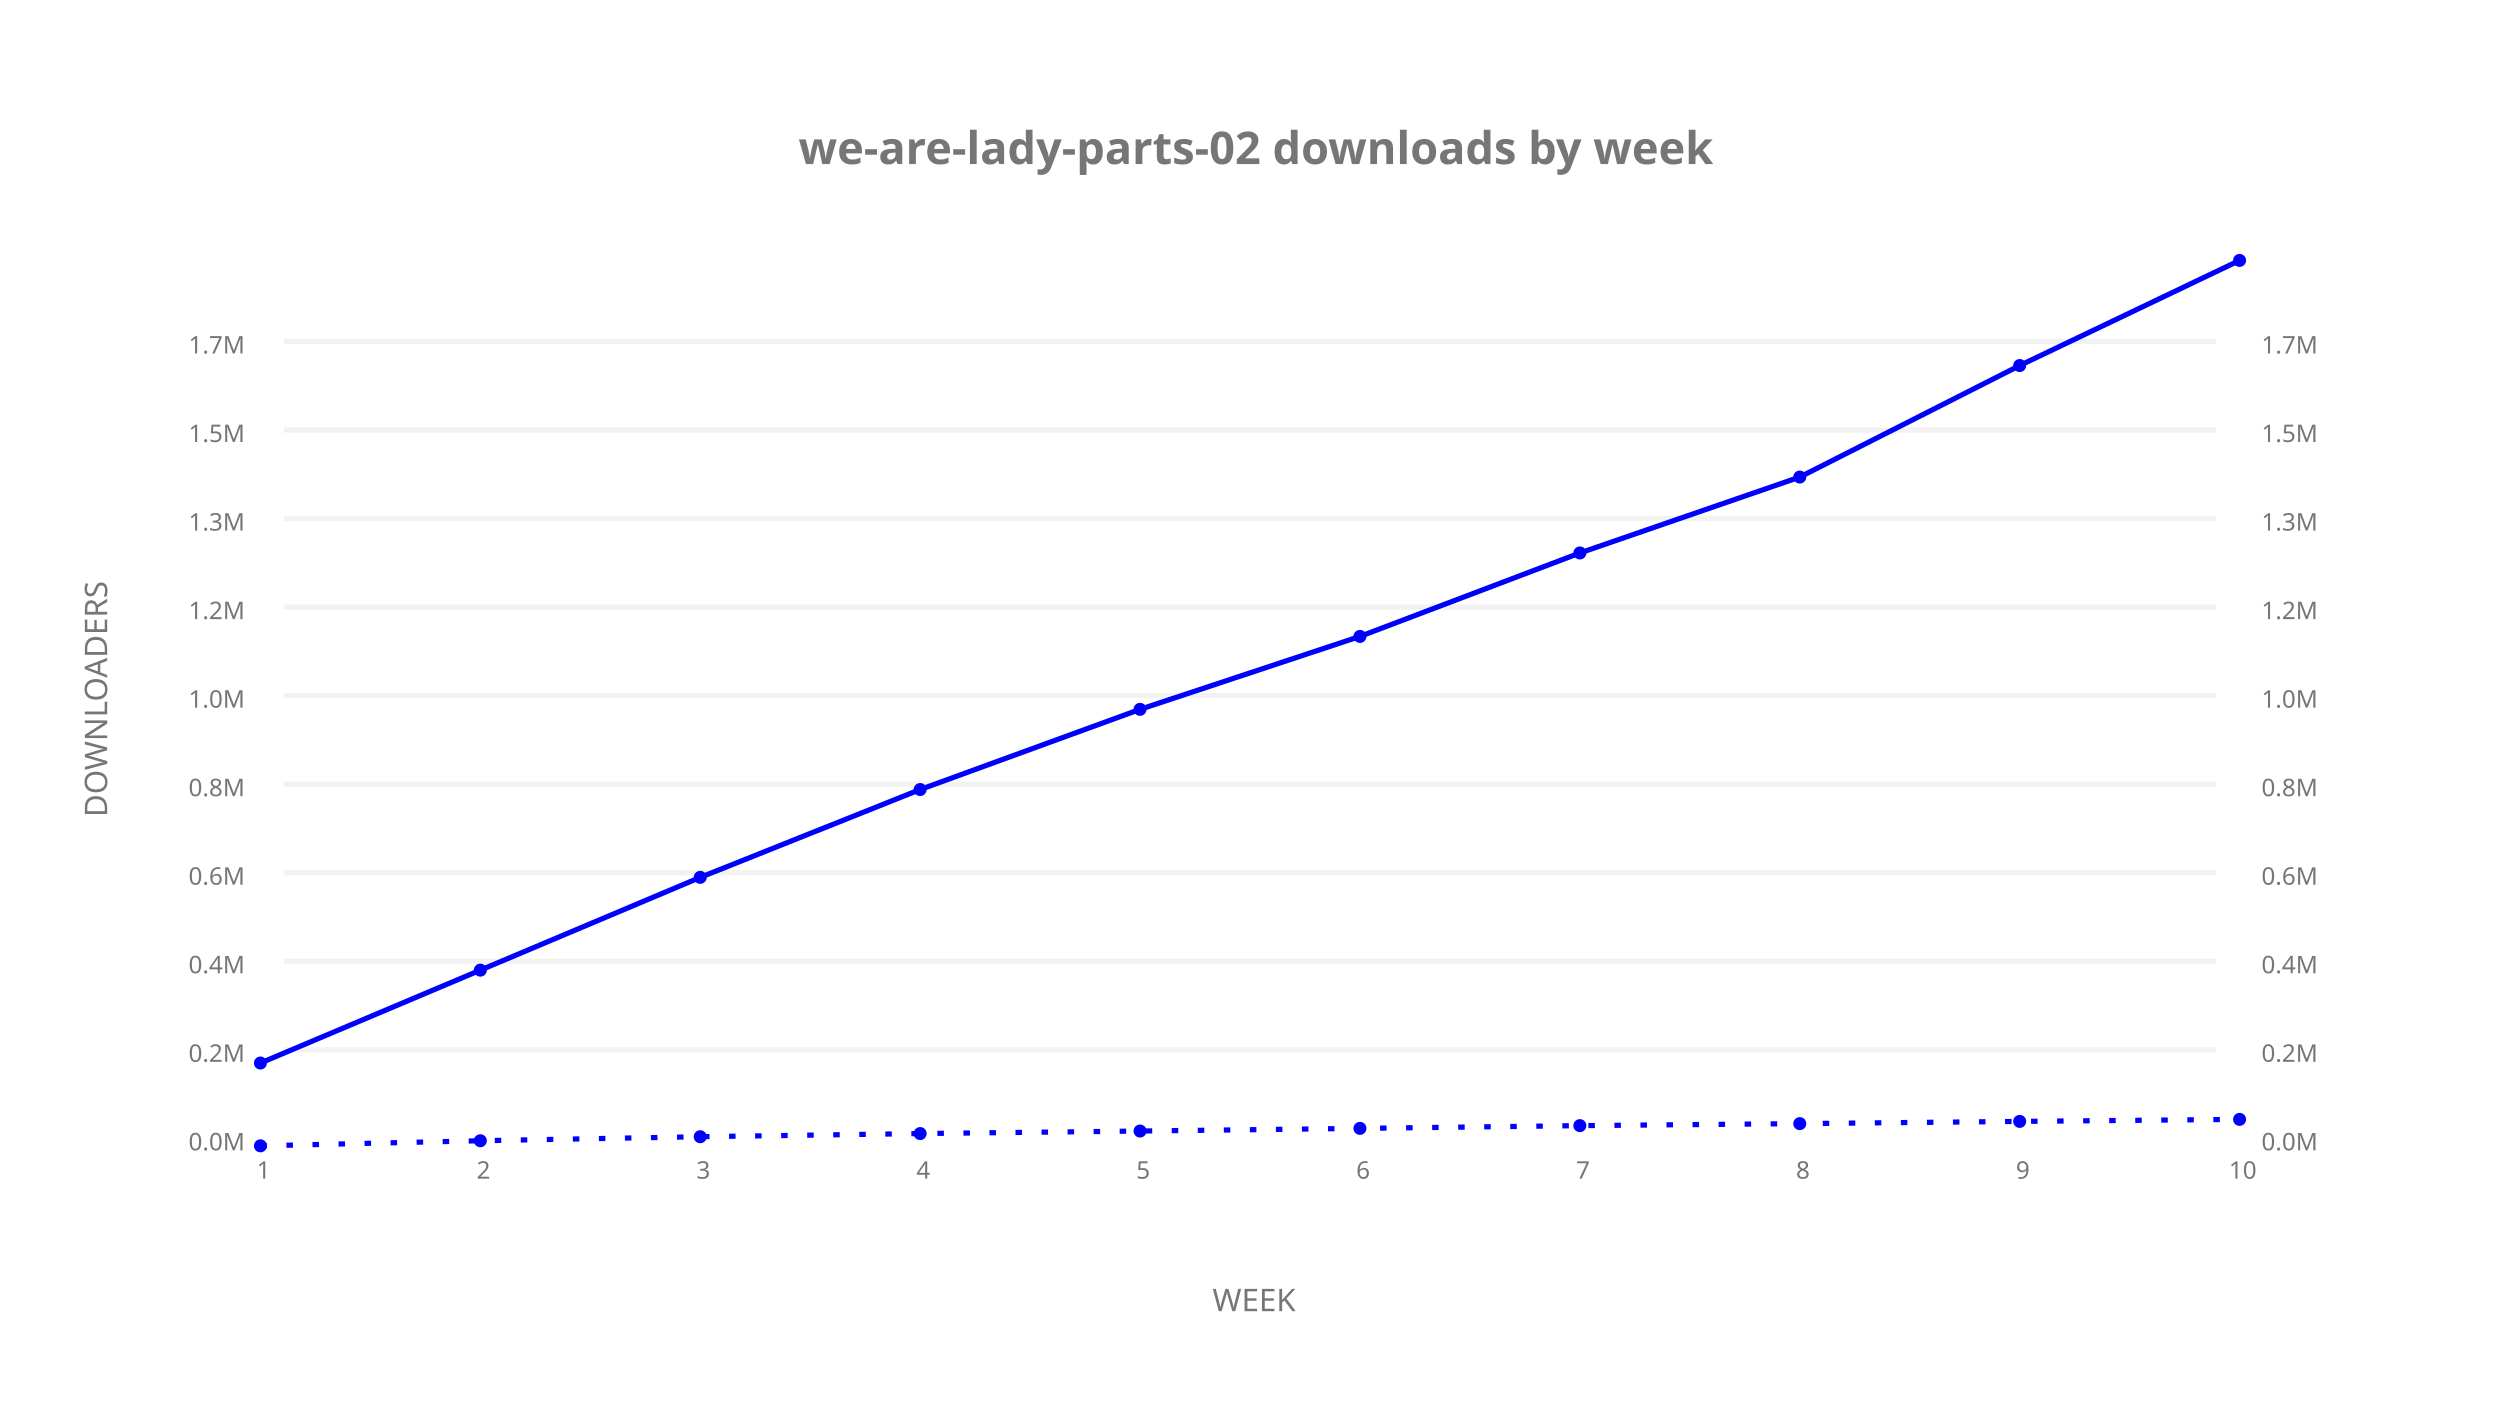
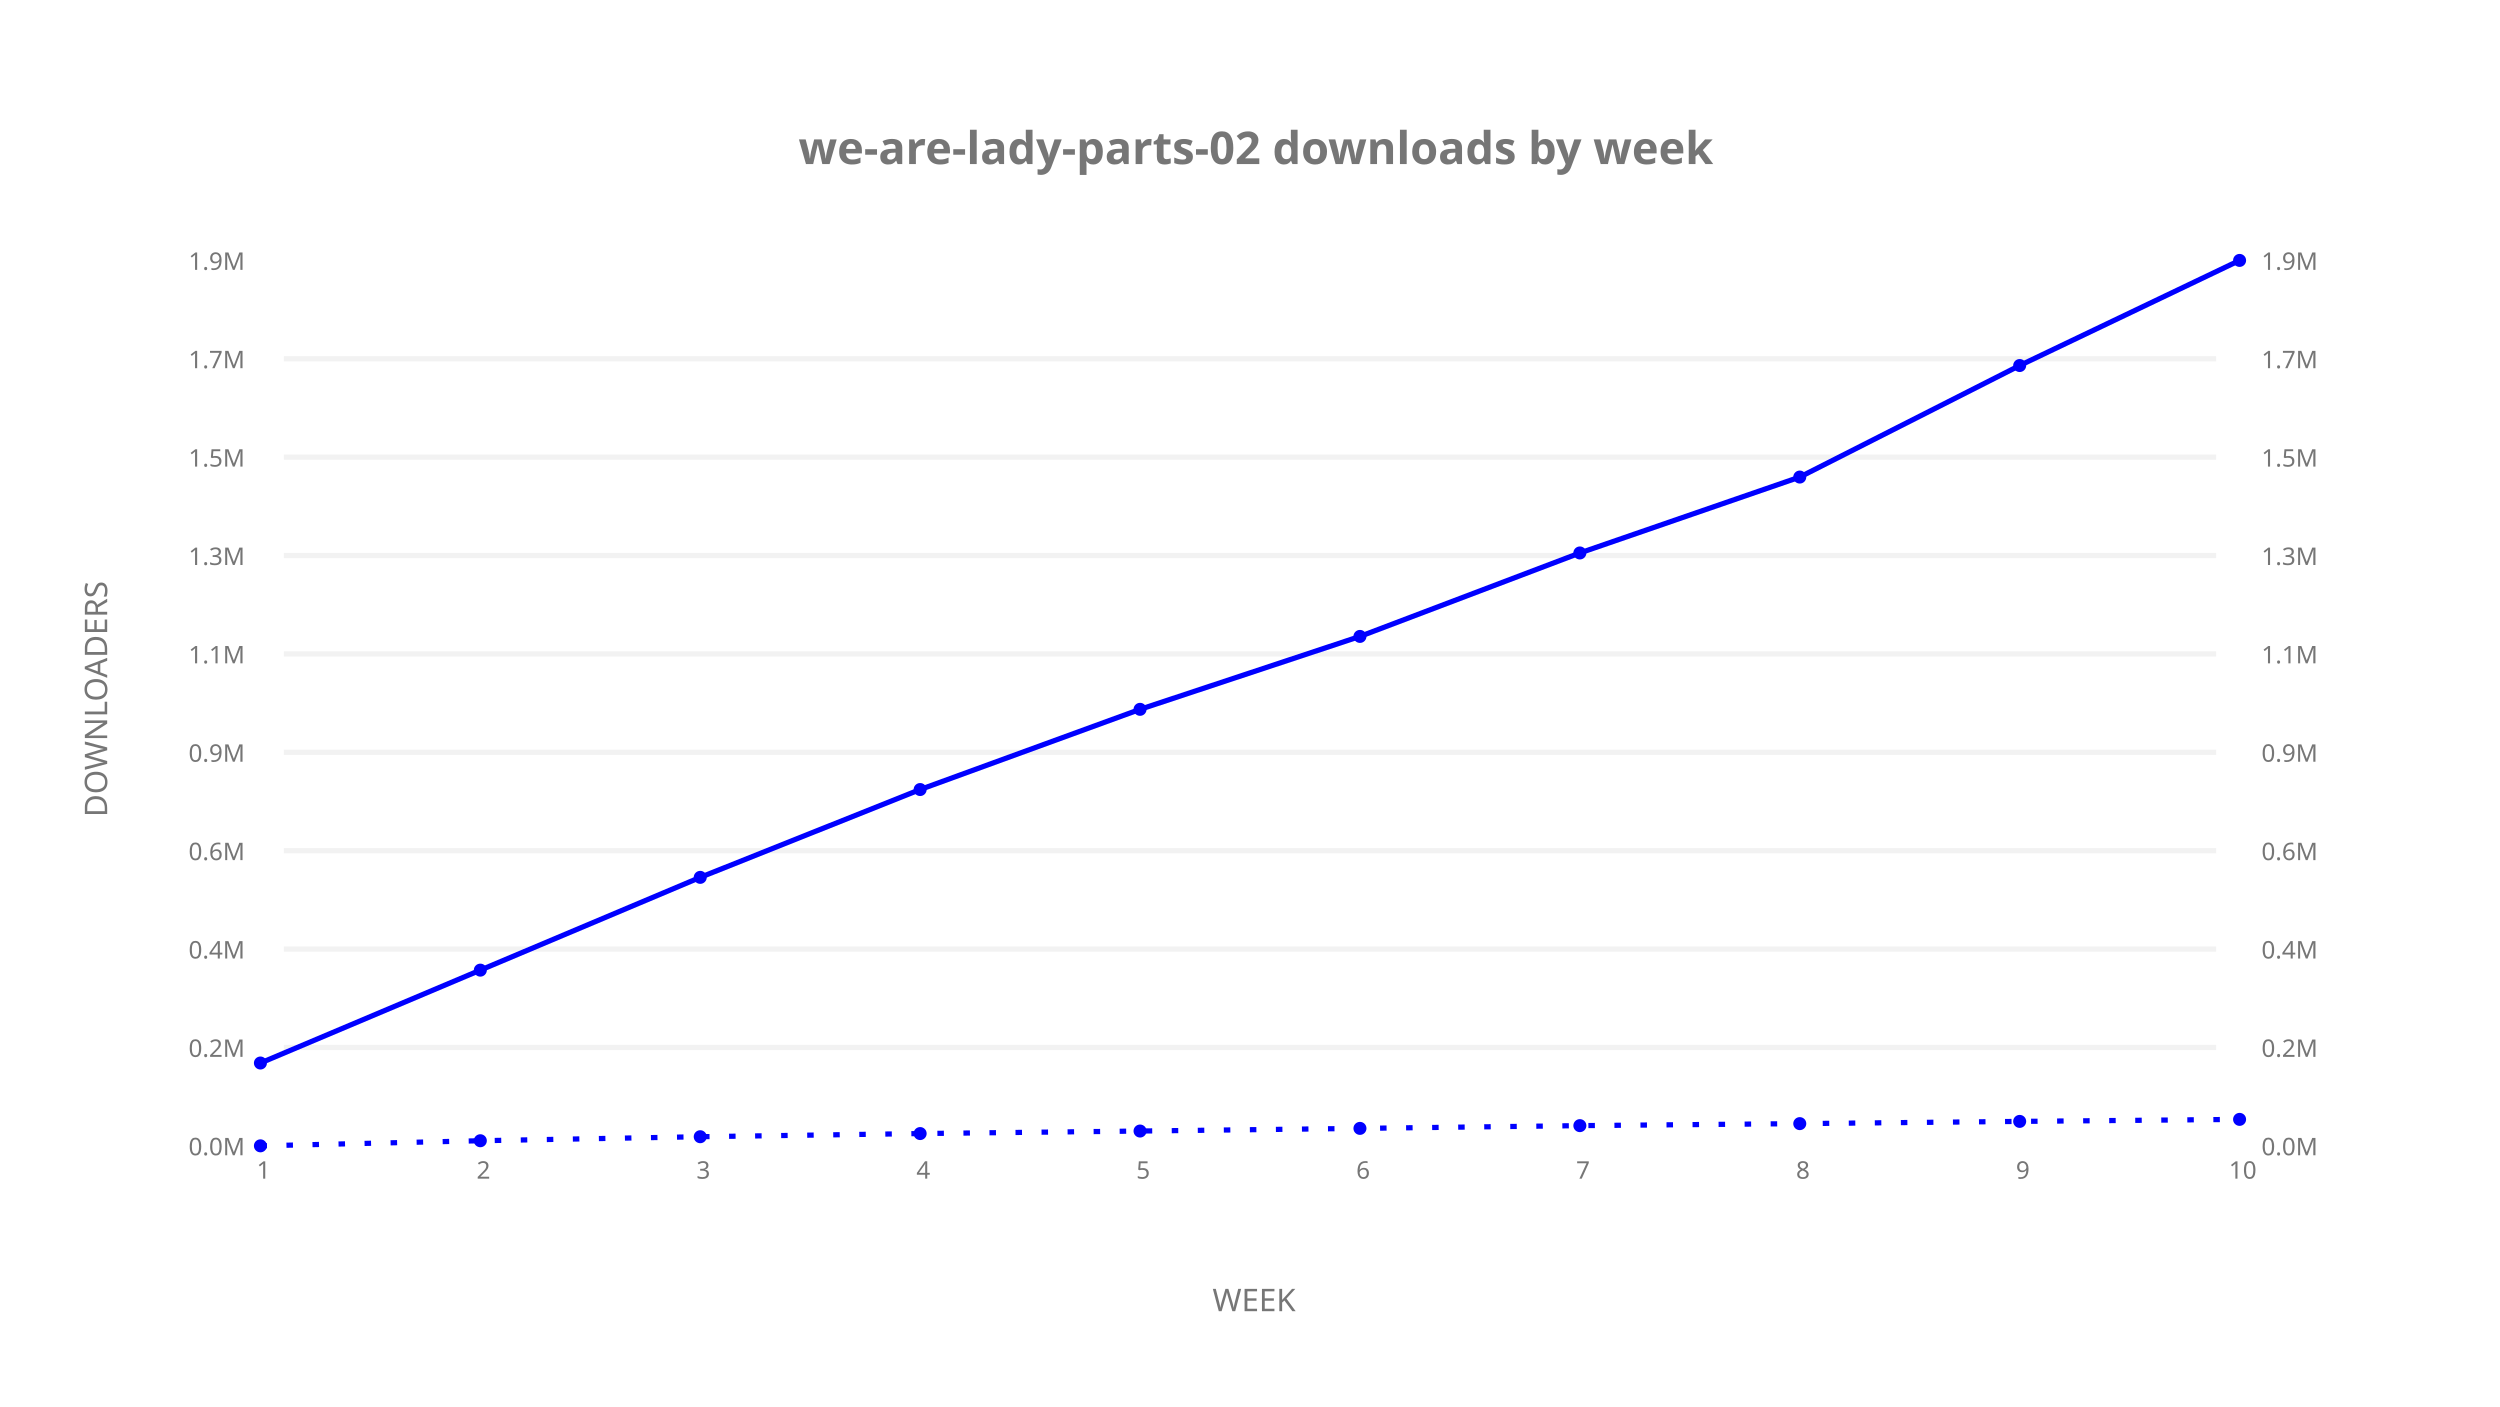
<svg xmlns="http://www.w3.org/2000/svg" xml:space="preserve" id="we-are-lady-parts-02-downloads-by-week-we-are-lady-parts-02-week" x="0px" y="0px" width="1920px" height="1080px" viewBox="0 0 1920 1080" enable-background="new 0 0 1920 1080" role="img">
  <g id="annotations">
    <text x="960" y="126" font-family="Atkinson Hyperlegible" font-size="26pt" text-anchor="middle" text-align="center" font-weight="600" font-style="normal" style="fill:rgb(118,118,118); fill-opacity:1; stroke:rgb(118,118,118); stroke-opacity:0; stroke-width:0.5"> we-are-lady-parts-02 downloads by week</text>
    <g id="axes-lines">
      <text x="960" y="1007" font-family="Atkinson Hyperlegible" font-size="18pt" text-anchor="middle" text-align="center" font-weight="500" font-style="normal" style="fill:rgb(118,118,118); fill-opacity:1; stroke:rgb(118,118,118); stroke-opacity:0; stroke-width:0.5"> WEEK</text>
      <text x="73" y="540" font-family="Atkinson Hyperlegible" font-size="18pt" text-anchor="middle" text-align="center" dominant-baseline="central" font-weight="500" font-style="normal" style="fill:rgb(118,118,118); fill-opacity:1; stroke:rgb(118,118,118); stroke-opacity:0; stroke-width:0.5" transform="rotate(-90,73,540)"> DOWNLOADERS</text>
    </g>
    <g id="tic-y-label-lines">
-       <line x1="218" y1="806.227" x2="1702" y2="806.227" style="fill:rgb(0,0,255); fill-opacity:0; stroke:rgb(242,242,242); stroke-opacity:1; stroke-width:4" />
-       <line x1="218" y1="738.227" x2="1702" y2="738.227" style="fill:rgb(0,0,255); fill-opacity:0; stroke:rgb(242,242,242); stroke-opacity:1; stroke-width:4" />
-       <line x1="218" y1="670.227" x2="1702" y2="670.227" style="fill:rgb(0,0,255); fill-opacity:0; stroke:rgb(242,242,242); stroke-opacity:1; stroke-width:4" />
-       <line x1="218" y1="602.227" x2="1702" y2="602.227" style="fill:rgb(0,0,255); fill-opacity:0; stroke:rgb(242,242,242); stroke-opacity:1; stroke-width:4" />
-       <line x1="218" y1="534.227" x2="1702" y2="534.227" style="fill:rgb(0,0,255); fill-opacity:0; stroke:rgb(242,242,242); stroke-opacity:1; stroke-width:4" />
-       <line x1="218" y1="466.227" x2="1702" y2="466.227" style="fill:rgb(0,0,255); fill-opacity:0; stroke:rgb(242,242,242); stroke-opacity:1; stroke-width:4" />
-       <line x1="218" y1="398.227" x2="1702" y2="398.227" style="fill:rgb(0,0,255); fill-opacity:0; stroke:rgb(242,242,242); stroke-opacity:1; stroke-width:4" />
-       <line x1="218" y1="330.227" x2="1702" y2="330.227" style="fill:rgb(0,0,255); fill-opacity:0; stroke:rgb(242,242,242); stroke-opacity:1; stroke-width:4" />
-       <line x1="218" y1="262.227" x2="1702" y2="262.227" style="fill:rgb(0,0,255); fill-opacity:0; stroke:rgb(242,242,242); stroke-opacity:1; stroke-width:4" />
+       <line x1="218" y1="804.444" x2="1702" y2="804.444" style="fill:rgb(0,0,255); fill-opacity:0; stroke:rgb(242,242,242); stroke-opacity:1; stroke-width:4" />
+       <line x1="218" y1="728.889" x2="1702" y2="728.889" style="fill:rgb(0,0,255); fill-opacity:0; stroke:rgb(242,242,242); stroke-opacity:1; stroke-width:4" />
+       <line x1="218" y1="653.333" x2="1702" y2="653.333" style="fill:rgb(0,0,255); fill-opacity:0; stroke:rgb(242,242,242); stroke-opacity:1; stroke-width:4" />
+       <line x1="218" y1="577.778" x2="1702" y2="577.778" style="fill:rgb(0,0,255); fill-opacity:0; stroke:rgb(242,242,242); stroke-opacity:1; stroke-width:4" />
+       <line x1="218" y1="502.222" x2="1702" y2="502.222" style="fill:rgb(0,0,255); fill-opacity:0; stroke:rgb(242,242,242); stroke-opacity:1; stroke-width:4" />
+       <line x1="218" y1="426.667" x2="1702" y2="426.667" style="fill:rgb(0,0,255); fill-opacity:0; stroke:rgb(242,242,242); stroke-opacity:1; stroke-width:4" />
+       <line x1="218" y1="351.111" x2="1702" y2="351.111" style="fill:rgb(0,0,255); fill-opacity:0; stroke:rgb(242,242,242); stroke-opacity:1; stroke-width:4" />
+       <line x1="218" y1="275.556" x2="1702" y2="275.556" style="fill:rgb(0,0,255); fill-opacity:0; stroke:rgb(242,242,242); stroke-opacity:1; stroke-width:4" />
    </g>
    <g id="tic-x-labels">
      <text x="200" y="898" font-family="Atkinson Hyperlegible" font-size="14pt" text-anchor="middle" text-align="center" dominant-baseline="central" font-weight="400" font-style="normal" style="fill:rgb(118,118,118); fill-opacity:1; stroke:rgb(118,118,118); stroke-opacity:0; stroke-width:0.5"> 1</text>
      <text x="368.889" y="898" font-family="Atkinson Hyperlegible" font-size="14pt" text-anchor="middle" text-align="center" dominant-baseline="central" font-weight="400" font-style="normal" style="fill:rgb(118,118,118); fill-opacity:1; stroke:rgb(118,118,118); stroke-opacity:0; stroke-width:0.5"> 2</text>
      <text x="537.778" y="898" font-family="Atkinson Hyperlegible" font-size="14pt" text-anchor="middle" text-align="center" dominant-baseline="central" font-weight="400" font-style="normal" style="fill:rgb(118,118,118); fill-opacity:1; stroke:rgb(118,118,118); stroke-opacity:0; stroke-width:0.5"> 3</text>
      <text x="706.667" y="898" font-family="Atkinson Hyperlegible" font-size="14pt" text-anchor="middle" text-align="center" dominant-baseline="central" font-weight="400" font-style="normal" style="fill:rgb(118,118,118); fill-opacity:1; stroke:rgb(118,118,118); stroke-opacity:0; stroke-width:0.5"> 4</text>
      <text x="875.556" y="898" font-family="Atkinson Hyperlegible" font-size="14pt" text-anchor="middle" text-align="center" dominant-baseline="central" font-weight="400" font-style="normal" style="fill:rgb(118,118,118); fill-opacity:1; stroke:rgb(118,118,118); stroke-opacity:0; stroke-width:0.5"> 5</text>
      <text x="1044.444" y="898" font-family="Atkinson Hyperlegible" font-size="14pt" text-anchor="middle" text-align="center" dominant-baseline="central" font-weight="400" font-style="normal" style="fill:rgb(118,118,118); fill-opacity:1; stroke:rgb(118,118,118); stroke-opacity:0; stroke-width:0.5"> 6</text>
      <text x="1213.333" y="898" font-family="Atkinson Hyperlegible" font-size="14pt" text-anchor="middle" text-align="center" dominant-baseline="central" font-weight="400" font-style="normal" style="fill:rgb(118,118,118); fill-opacity:1; stroke:rgb(118,118,118); stroke-opacity:0; stroke-width:0.5"> 7</text>
      <text x="1382.222" y="898" font-family="Atkinson Hyperlegible" font-size="14pt" text-anchor="middle" text-align="center" dominant-baseline="central" font-weight="400" font-style="normal" style="fill:rgb(118,118,118); fill-opacity:1; stroke:rgb(118,118,118); stroke-opacity:0; stroke-width:0.5"> 8</text>
      <text x="1551.111" y="898" font-family="Atkinson Hyperlegible" font-size="14pt" text-anchor="middle" text-align="center" dominant-baseline="central" font-weight="400" font-style="normal" style="fill:rgb(118,118,118); fill-opacity:1; stroke:rgb(118,118,118); stroke-opacity:0; stroke-width:0.5"> 9</text>
      <text x="1720" y="898" font-family="Atkinson Hyperlegible" font-size="14pt" text-anchor="middle" text-align="center" dominant-baseline="central" font-weight="400" font-style="normal" style="fill:rgb(118,118,118); fill-opacity:1; stroke:rgb(118,118,118); stroke-opacity:0; stroke-width:0.5"> 10</text>
    </g>
    <g id="tic-y-labels">
-       <text x="164" y="876.227" font-family="Atkinson Hyperlegible" font-size="14pt" text-anchor="middle" text-align="center" dominant-baseline="central" font-weight="400" font-style="normal" style="fill:rgb(118,118,118); fill-opacity:1; stroke:rgb(118,118,118); stroke-opacity:0; stroke-width:0.5"> 0.0M</text>
-       <text x="1756" y="876.227" font-family="Atkinson Hyperlegible" font-size="14pt" text-anchor="middle" text-align="center" dominant-baseline="central" font-weight="400" font-style="normal" style="fill:rgb(118,118,118); fill-opacity:1; stroke:rgb(118,118,118); stroke-opacity:0; stroke-width:0.5"> 0.0M</text>
-       <text x="164" y="808.227" font-family="Atkinson Hyperlegible" font-size="14pt" text-anchor="middle" text-align="center" dominant-baseline="central" font-weight="400" font-style="normal" style="fill:rgb(118,118,118); fill-opacity:1; stroke:rgb(118,118,118); stroke-opacity:0; stroke-width:0.5"> 0.2M</text>
-       <text x="1756" y="808.227" font-family="Atkinson Hyperlegible" font-size="14pt" text-anchor="middle" text-align="center" dominant-baseline="central" font-weight="400" font-style="normal" style="fill:rgb(118,118,118); fill-opacity:1; stroke:rgb(118,118,118); stroke-opacity:0; stroke-width:0.5"> 0.2M</text>
-       <text x="164" y="740.227" font-family="Atkinson Hyperlegible" font-size="14pt" text-anchor="middle" text-align="center" dominant-baseline="central" font-weight="400" font-style="normal" style="fill:rgb(118,118,118); fill-opacity:1; stroke:rgb(118,118,118); stroke-opacity:0; stroke-width:0.5"> 0.4M</text>
-       <text x="1756" y="740.227" font-family="Atkinson Hyperlegible" font-size="14pt" text-anchor="middle" text-align="center" dominant-baseline="central" font-weight="400" font-style="normal" style="fill:rgb(118,118,118); fill-opacity:1; stroke:rgb(118,118,118); stroke-opacity:0; stroke-width:0.5"> 0.4M</text>
-       <text x="164" y="672.227" font-family="Atkinson Hyperlegible" font-size="14pt" text-anchor="middle" text-align="center" dominant-baseline="central" font-weight="400" font-style="normal" style="fill:rgb(118,118,118); fill-opacity:1; stroke:rgb(118,118,118); stroke-opacity:0; stroke-width:0.5"> 0.6M</text>
-       <text x="1756" y="672.227" font-family="Atkinson Hyperlegible" font-size="14pt" text-anchor="middle" text-align="center" dominant-baseline="central" font-weight="400" font-style="normal" style="fill:rgb(118,118,118); fill-opacity:1; stroke:rgb(118,118,118); stroke-opacity:0; stroke-width:0.5"> 0.6M</text>
-       <text x="164" y="604.227" font-family="Atkinson Hyperlegible" font-size="14pt" text-anchor="middle" text-align="center" dominant-baseline="central" font-weight="400" font-style="normal" style="fill:rgb(118,118,118); fill-opacity:1; stroke:rgb(118,118,118); stroke-opacity:0; stroke-width:0.5"> 0.8M</text>
-       <text x="1756" y="604.227" font-family="Atkinson Hyperlegible" font-size="14pt" text-anchor="middle" text-align="center" dominant-baseline="central" font-weight="400" font-style="normal" style="fill:rgb(118,118,118); fill-opacity:1; stroke:rgb(118,118,118); stroke-opacity:0; stroke-width:0.5"> 0.8M</text>
-       <text x="164" y="536.227" font-family="Atkinson Hyperlegible" font-size="14pt" text-anchor="middle" text-align="center" dominant-baseline="central" font-weight="400" font-style="normal" style="fill:rgb(118,118,118); fill-opacity:1; stroke:rgb(118,118,118); stroke-opacity:0; stroke-width:0.5"> 1.0M</text>
-       <text x="1756" y="536.227" font-family="Atkinson Hyperlegible" font-size="14pt" text-anchor="middle" text-align="center" dominant-baseline="central" font-weight="400" font-style="normal" style="fill:rgb(118,118,118); fill-opacity:1; stroke:rgb(118,118,118); stroke-opacity:0; stroke-width:0.5"> 1.0M</text>
-       <text x="164" y="468.227" font-family="Atkinson Hyperlegible" font-size="14pt" text-anchor="middle" text-align="center" dominant-baseline="central" font-weight="400" font-style="normal" style="fill:rgb(118,118,118); fill-opacity:1; stroke:rgb(118,118,118); stroke-opacity:0; stroke-width:0.5"> 1.2M</text>
-       <text x="1756" y="468.227" font-family="Atkinson Hyperlegible" font-size="14pt" text-anchor="middle" text-align="center" dominant-baseline="central" font-weight="400" font-style="normal" style="fill:rgb(118,118,118); fill-opacity:1; stroke:rgb(118,118,118); stroke-opacity:0; stroke-width:0.5"> 1.2M</text>
-       <text x="164" y="400.227" font-family="Atkinson Hyperlegible" font-size="14pt" text-anchor="middle" text-align="center" dominant-baseline="central" font-weight="400" font-style="normal" style="fill:rgb(118,118,118); fill-opacity:1; stroke:rgb(118,118,118); stroke-opacity:0; stroke-width:0.5"> 1.3M</text>
-       <text x="1756" y="400.227" font-family="Atkinson Hyperlegible" font-size="14pt" text-anchor="middle" text-align="center" dominant-baseline="central" font-weight="400" font-style="normal" style="fill:rgb(118,118,118); fill-opacity:1; stroke:rgb(118,118,118); stroke-opacity:0; stroke-width:0.5"> 1.3M</text>
-       <text x="164" y="332.227" font-family="Atkinson Hyperlegible" font-size="14pt" text-anchor="middle" text-align="center" dominant-baseline="central" font-weight="400" font-style="normal" style="fill:rgb(118,118,118); fill-opacity:1; stroke:rgb(118,118,118); stroke-opacity:0; stroke-width:0.5"> 1.5M</text>
-       <text x="1756" y="332.227" font-family="Atkinson Hyperlegible" font-size="14pt" text-anchor="middle" text-align="center" dominant-baseline="central" font-weight="400" font-style="normal" style="fill:rgb(118,118,118); fill-opacity:1; stroke:rgb(118,118,118); stroke-opacity:0; stroke-width:0.5"> 1.5M</text>
-       <text x="164" y="264.227" font-family="Atkinson Hyperlegible" font-size="14pt" text-anchor="middle" text-align="center" dominant-baseline="central" font-weight="400" font-style="normal" style="fill:rgb(118,118,118); fill-opacity:1; stroke:rgb(118,118,118); stroke-opacity:0; stroke-width:0.5"> 1.7M</text>
-       <text x="1756" y="264.227" font-family="Atkinson Hyperlegible" font-size="14pt" text-anchor="middle" text-align="center" dominant-baseline="central" font-weight="400" font-style="normal" style="fill:rgb(118,118,118); fill-opacity:1; stroke:rgb(118,118,118); stroke-opacity:0; stroke-width:0.5"> 1.7M</text>
+       <text x="164" y="880" font-family="Atkinson Hyperlegible" font-size="14pt" text-anchor="middle" text-align="center" dominant-baseline="central" font-weight="400" font-style="normal" style="fill:rgb(118,118,118); fill-opacity:1; stroke:rgb(118,118,118); stroke-opacity:0; stroke-width:0.5"> 0.0M</text>
+       <text x="1756" y="880" font-family="Atkinson Hyperlegible" font-size="14pt" text-anchor="middle" text-align="center" dominant-baseline="central" font-weight="400" font-style="normal" style="fill:rgb(118,118,118); fill-opacity:1; stroke:rgb(118,118,118); stroke-opacity:0; stroke-width:0.5"> 0.0M</text>
+       <text x="164" y="804.444" font-family="Atkinson Hyperlegible" font-size="14pt" text-anchor="middle" text-align="center" dominant-baseline="central" font-weight="400" font-style="normal" style="fill:rgb(118,118,118); fill-opacity:1; stroke:rgb(118,118,118); stroke-opacity:0; stroke-width:0.5"> 0.2M</text>
+       <text x="1756" y="804.444" font-family="Atkinson Hyperlegible" font-size="14pt" text-anchor="middle" text-align="center" dominant-baseline="central" font-weight="400" font-style="normal" style="fill:rgb(118,118,118); fill-opacity:1; stroke:rgb(118,118,118); stroke-opacity:0; stroke-width:0.5"> 0.2M</text>
+       <text x="164" y="728.889" font-family="Atkinson Hyperlegible" font-size="14pt" text-anchor="middle" text-align="center" dominant-baseline="central" font-weight="400" font-style="normal" style="fill:rgb(118,118,118); fill-opacity:1; stroke:rgb(118,118,118); stroke-opacity:0; stroke-width:0.5"> 0.4M</text>
+       <text x="1756" y="728.889" font-family="Atkinson Hyperlegible" font-size="14pt" text-anchor="middle" text-align="center" dominant-baseline="central" font-weight="400" font-style="normal" style="fill:rgb(118,118,118); fill-opacity:1; stroke:rgb(118,118,118); stroke-opacity:0; stroke-width:0.5"> 0.4M</text>
+       <text x="164" y="653.333" font-family="Atkinson Hyperlegible" font-size="14pt" text-anchor="middle" text-align="center" dominant-baseline="central" font-weight="400" font-style="normal" style="fill:rgb(118,118,118); fill-opacity:1; stroke:rgb(118,118,118); stroke-opacity:0; stroke-width:0.5"> 0.6M</text>
+       <text x="1756" y="653.333" font-family="Atkinson Hyperlegible" font-size="14pt" text-anchor="middle" text-align="center" dominant-baseline="central" font-weight="400" font-style="normal" style="fill:rgb(118,118,118); fill-opacity:1; stroke:rgb(118,118,118); stroke-opacity:0; stroke-width:0.5"> 0.6M</text>
+       <text x="164" y="577.778" font-family="Atkinson Hyperlegible" font-size="14pt" text-anchor="middle" text-align="center" dominant-baseline="central" font-weight="400" font-style="normal" style="fill:rgb(118,118,118); fill-opacity:1; stroke:rgb(118,118,118); stroke-opacity:0; stroke-width:0.5"> 0.9M</text>
+       <text x="1756" y="577.778" font-family="Atkinson Hyperlegible" font-size="14pt" text-anchor="middle" text-align="center" dominant-baseline="central" font-weight="400" font-style="normal" style="fill:rgb(118,118,118); fill-opacity:1; stroke:rgb(118,118,118); stroke-opacity:0; stroke-width:0.5"> 0.9M</text>
+       <text x="164" y="502.222" font-family="Atkinson Hyperlegible" font-size="14pt" text-anchor="middle" text-align="center" dominant-baseline="central" font-weight="400" font-style="normal" style="fill:rgb(118,118,118); fill-opacity:1; stroke:rgb(118,118,118); stroke-opacity:0; stroke-width:0.5"> 1.1M</text>
+       <text x="1756" y="502.222" font-family="Atkinson Hyperlegible" font-size="14pt" text-anchor="middle" text-align="center" dominant-baseline="central" font-weight="400" font-style="normal" style="fill:rgb(118,118,118); fill-opacity:1; stroke:rgb(118,118,118); stroke-opacity:0; stroke-width:0.5"> 1.1M</text>
+       <text x="164" y="426.667" font-family="Atkinson Hyperlegible" font-size="14pt" text-anchor="middle" text-align="center" dominant-baseline="central" font-weight="400" font-style="normal" style="fill:rgb(118,118,118); fill-opacity:1; stroke:rgb(118,118,118); stroke-opacity:0; stroke-width:0.5"> 1.3M</text>
+       <text x="1756" y="426.667" font-family="Atkinson Hyperlegible" font-size="14pt" text-anchor="middle" text-align="center" dominant-baseline="central" font-weight="400" font-style="normal" style="fill:rgb(118,118,118); fill-opacity:1; stroke:rgb(118,118,118); stroke-opacity:0; stroke-width:0.5"> 1.3M</text>
+       <text x="164" y="351.111" font-family="Atkinson Hyperlegible" font-size="14pt" text-anchor="middle" text-align="center" dominant-baseline="central" font-weight="400" font-style="normal" style="fill:rgb(118,118,118); fill-opacity:1; stroke:rgb(118,118,118); stroke-opacity:0; stroke-width:0.5"> 1.5M</text>
+       <text x="1756" y="351.111" font-family="Atkinson Hyperlegible" font-size="14pt" text-anchor="middle" text-align="center" dominant-baseline="central" font-weight="400" font-style="normal" style="fill:rgb(118,118,118); fill-opacity:1; stroke:rgb(118,118,118); stroke-opacity:0; stroke-width:0.5"> 1.5M</text>
+       <text x="164" y="275.556" font-family="Atkinson Hyperlegible" font-size="14pt" text-anchor="middle" text-align="center" dominant-baseline="central" font-weight="400" font-style="normal" style="fill:rgb(118,118,118); fill-opacity:1; stroke:rgb(118,118,118); stroke-opacity:0; stroke-width:0.5"> 1.7M</text>
+       <text x="1756" y="275.556" font-family="Atkinson Hyperlegible" font-size="14pt" text-anchor="middle" text-align="center" dominant-baseline="central" font-weight="400" font-style="normal" style="fill:rgb(118,118,118); fill-opacity:1; stroke:rgb(118,118,118); stroke-opacity:0; stroke-width:0.5"> 1.7M</text>
+       <text x="164" y="200" font-family="Atkinson Hyperlegible" font-size="14pt" text-anchor="middle" text-align="center" dominant-baseline="central" font-weight="400" font-style="normal" style="fill:rgb(118,118,118); fill-opacity:1; stroke:rgb(118,118,118); stroke-opacity:0; stroke-width:0.5"> 1.9M</text>
+       <text x="1756" y="200" font-family="Atkinson Hyperlegible" font-size="14pt" text-anchor="middle" text-align="center" dominant-baseline="central" font-weight="400" font-style="normal" style="fill:rgb(118,118,118); fill-opacity:1; stroke:rgb(118,118,118); stroke-opacity:0; stroke-width:0.5"> 1.9M</text>
    </g>
  </g>
  <g id="polyline-we-are-lady-parts-02 downloads by week">
    <polyline points="200,816.4 368.889,745.069 537.778,673.814 706.667,606.365 875.556,544.772 1044.44,488.767 1213.33,424.676 1382.22,366.382 1551.11,280.729 1720,200 " style="fill:rgb(0,0,255); fill-opacity:0; stroke:rgb(0,0,255); stroke-opacity:1; stroke-width:4" />
  </g>
  <g id="markers-we-are-lady-parts-02 downloads by week">
    <circle cx="200" cy="816.4" r="5" style="fill:rgb(0,0,255); fill-opacity:1; stroke:rgb(0,0,255); stroke-opacity:0; stroke-width:4">
</circle>
    <circle cx="368.889" cy="745.069" r="5" style="fill:rgb(0,0,255); fill-opacity:1; stroke:rgb(0,0,255); stroke-opacity:0; stroke-width:4">
</circle>
    <circle cx="537.778" cy="673.814" r="5" style="fill:rgb(0,0,255); fill-opacity:1; stroke:rgb(0,0,255); stroke-opacity:0; stroke-width:4">
</circle>
    <circle cx="706.667" cy="606.365" r="5" style="fill:rgb(0,0,255); fill-opacity:1; stroke:rgb(0,0,255); stroke-opacity:0; stroke-width:4">
</circle>
    <circle cx="875.556" cy="544.772" r="5" style="fill:rgb(0,0,255); fill-opacity:1; stroke:rgb(0,0,255); stroke-opacity:0; stroke-width:4">
</circle>
    <circle cx="1044.444" cy="488.767" r="5" style="fill:rgb(0,0,255); fill-opacity:1; stroke:rgb(0,0,255); stroke-opacity:0; stroke-width:4">
</circle>
    <circle cx="1213.333" cy="424.676" r="5" style="fill:rgb(0,0,255); fill-opacity:1; stroke:rgb(0,0,255); stroke-opacity:0; stroke-width:4">
</circle>
    <circle cx="1382.222" cy="366.382" r="5" style="fill:rgb(0,0,255); fill-opacity:1; stroke:rgb(0,0,255); stroke-opacity:0; stroke-width:4">
</circle>
    <circle cx="1551.111" cy="280.729" r="5" style="fill:rgb(0,0,255); fill-opacity:1; stroke:rgb(0,0,255); stroke-opacity:0; stroke-width:4">
</circle>
    <circle cx="1720" cy="200" r="5" style="fill:rgb(0,0,255); fill-opacity:1; stroke:rgb(0,0,255); stroke-opacity:0; stroke-width:4">
</circle>
  </g>
  <g id="polyline-we-are-lady-parts-02 downloads by week uploaders">
    <polyline points="200,880 368.889,876.085 537.778,872.998 706.667,870.576 875.556,868.639 1044.44,866.6 1213.33,864.488 1382.22,862.946 1551.11,861.236 1720,859.683 " stroke-dasharray="5 15" style="fill:rgb(0,0,255); fill-opacity:0; stroke:rgb(0,0,255); stroke-opacity:1; stroke-width:4" />
  </g>
  <g id="markers-we-are-lady-parts-02 downloads by week uploaders">
    <circle cx="200" cy="880" r="5" style="fill:rgb(0,0,255); fill-opacity:1; stroke:rgb(0,0,255); stroke-opacity:0; stroke-width:4">
</circle>
    <circle cx="368.889" cy="876.085" r="5" style="fill:rgb(0,0,255); fill-opacity:1; stroke:rgb(0,0,255); stroke-opacity:0; stroke-width:4">
</circle>
    <circle cx="537.778" cy="872.998" r="5" style="fill:rgb(0,0,255); fill-opacity:1; stroke:rgb(0,0,255); stroke-opacity:0; stroke-width:4">
</circle>
    <circle cx="706.667" cy="870.576" r="5" style="fill:rgb(0,0,255); fill-opacity:1; stroke:rgb(0,0,255); stroke-opacity:0; stroke-width:4">
</circle>
    <circle cx="875.556" cy="868.639" r="5" style="fill:rgb(0,0,255); fill-opacity:1; stroke:rgb(0,0,255); stroke-opacity:0; stroke-width:4">
</circle>
    <circle cx="1044.444" cy="866.6" r="5" style="fill:rgb(0,0,255); fill-opacity:1; stroke:rgb(0,0,255); stroke-opacity:0; stroke-width:4">
</circle>
    <circle cx="1213.333" cy="864.488" r="5" style="fill:rgb(0,0,255); fill-opacity:1; stroke:rgb(0,0,255); stroke-opacity:0; stroke-width:4">
</circle>
    <circle cx="1382.222" cy="862.946" r="5" style="fill:rgb(0,0,255); fill-opacity:1; stroke:rgb(0,0,255); stroke-opacity:0; stroke-width:4">
</circle>
    <circle cx="1551.111" cy="861.236" r="5" style="fill:rgb(0,0,255); fill-opacity:1; stroke:rgb(0,0,255); stroke-opacity:0; stroke-width:4">
</circle>
    <circle cx="1720" cy="859.683" r="5" style="fill:rgb(0,0,255); fill-opacity:1; stroke:rgb(0,0,255); stroke-opacity:0; stroke-width:4">
</circle>
  </g>
</svg>
